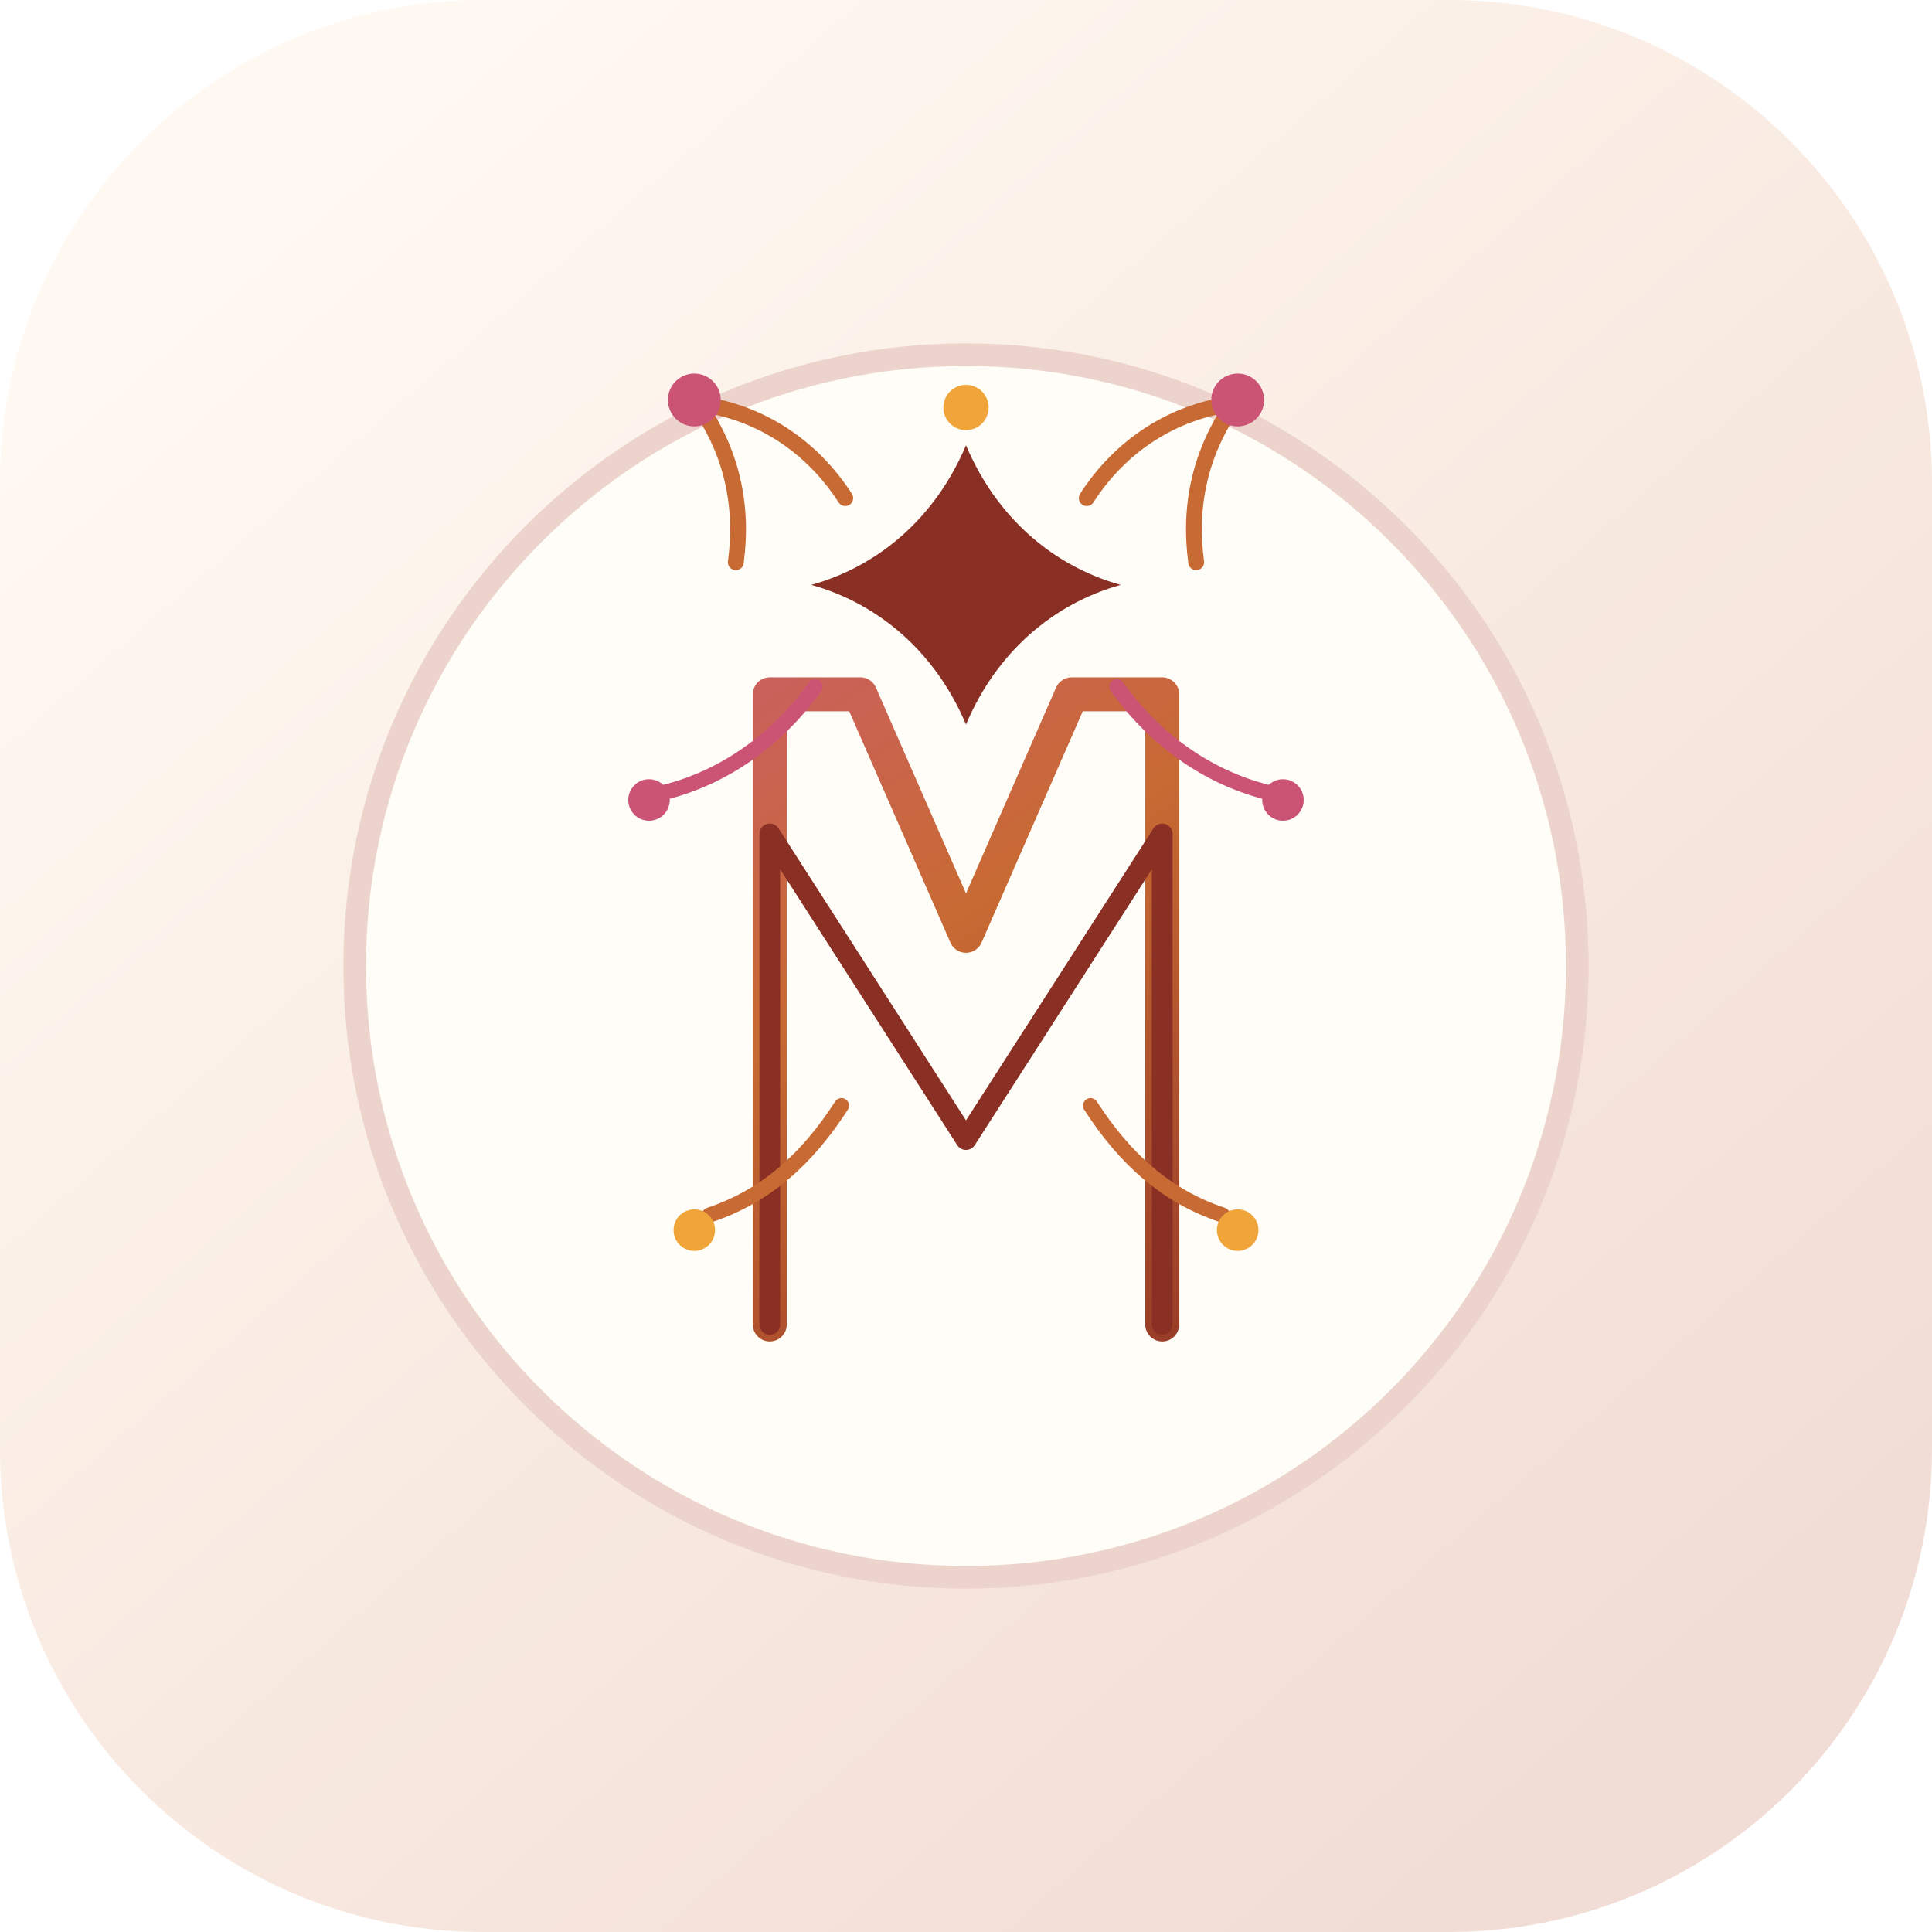
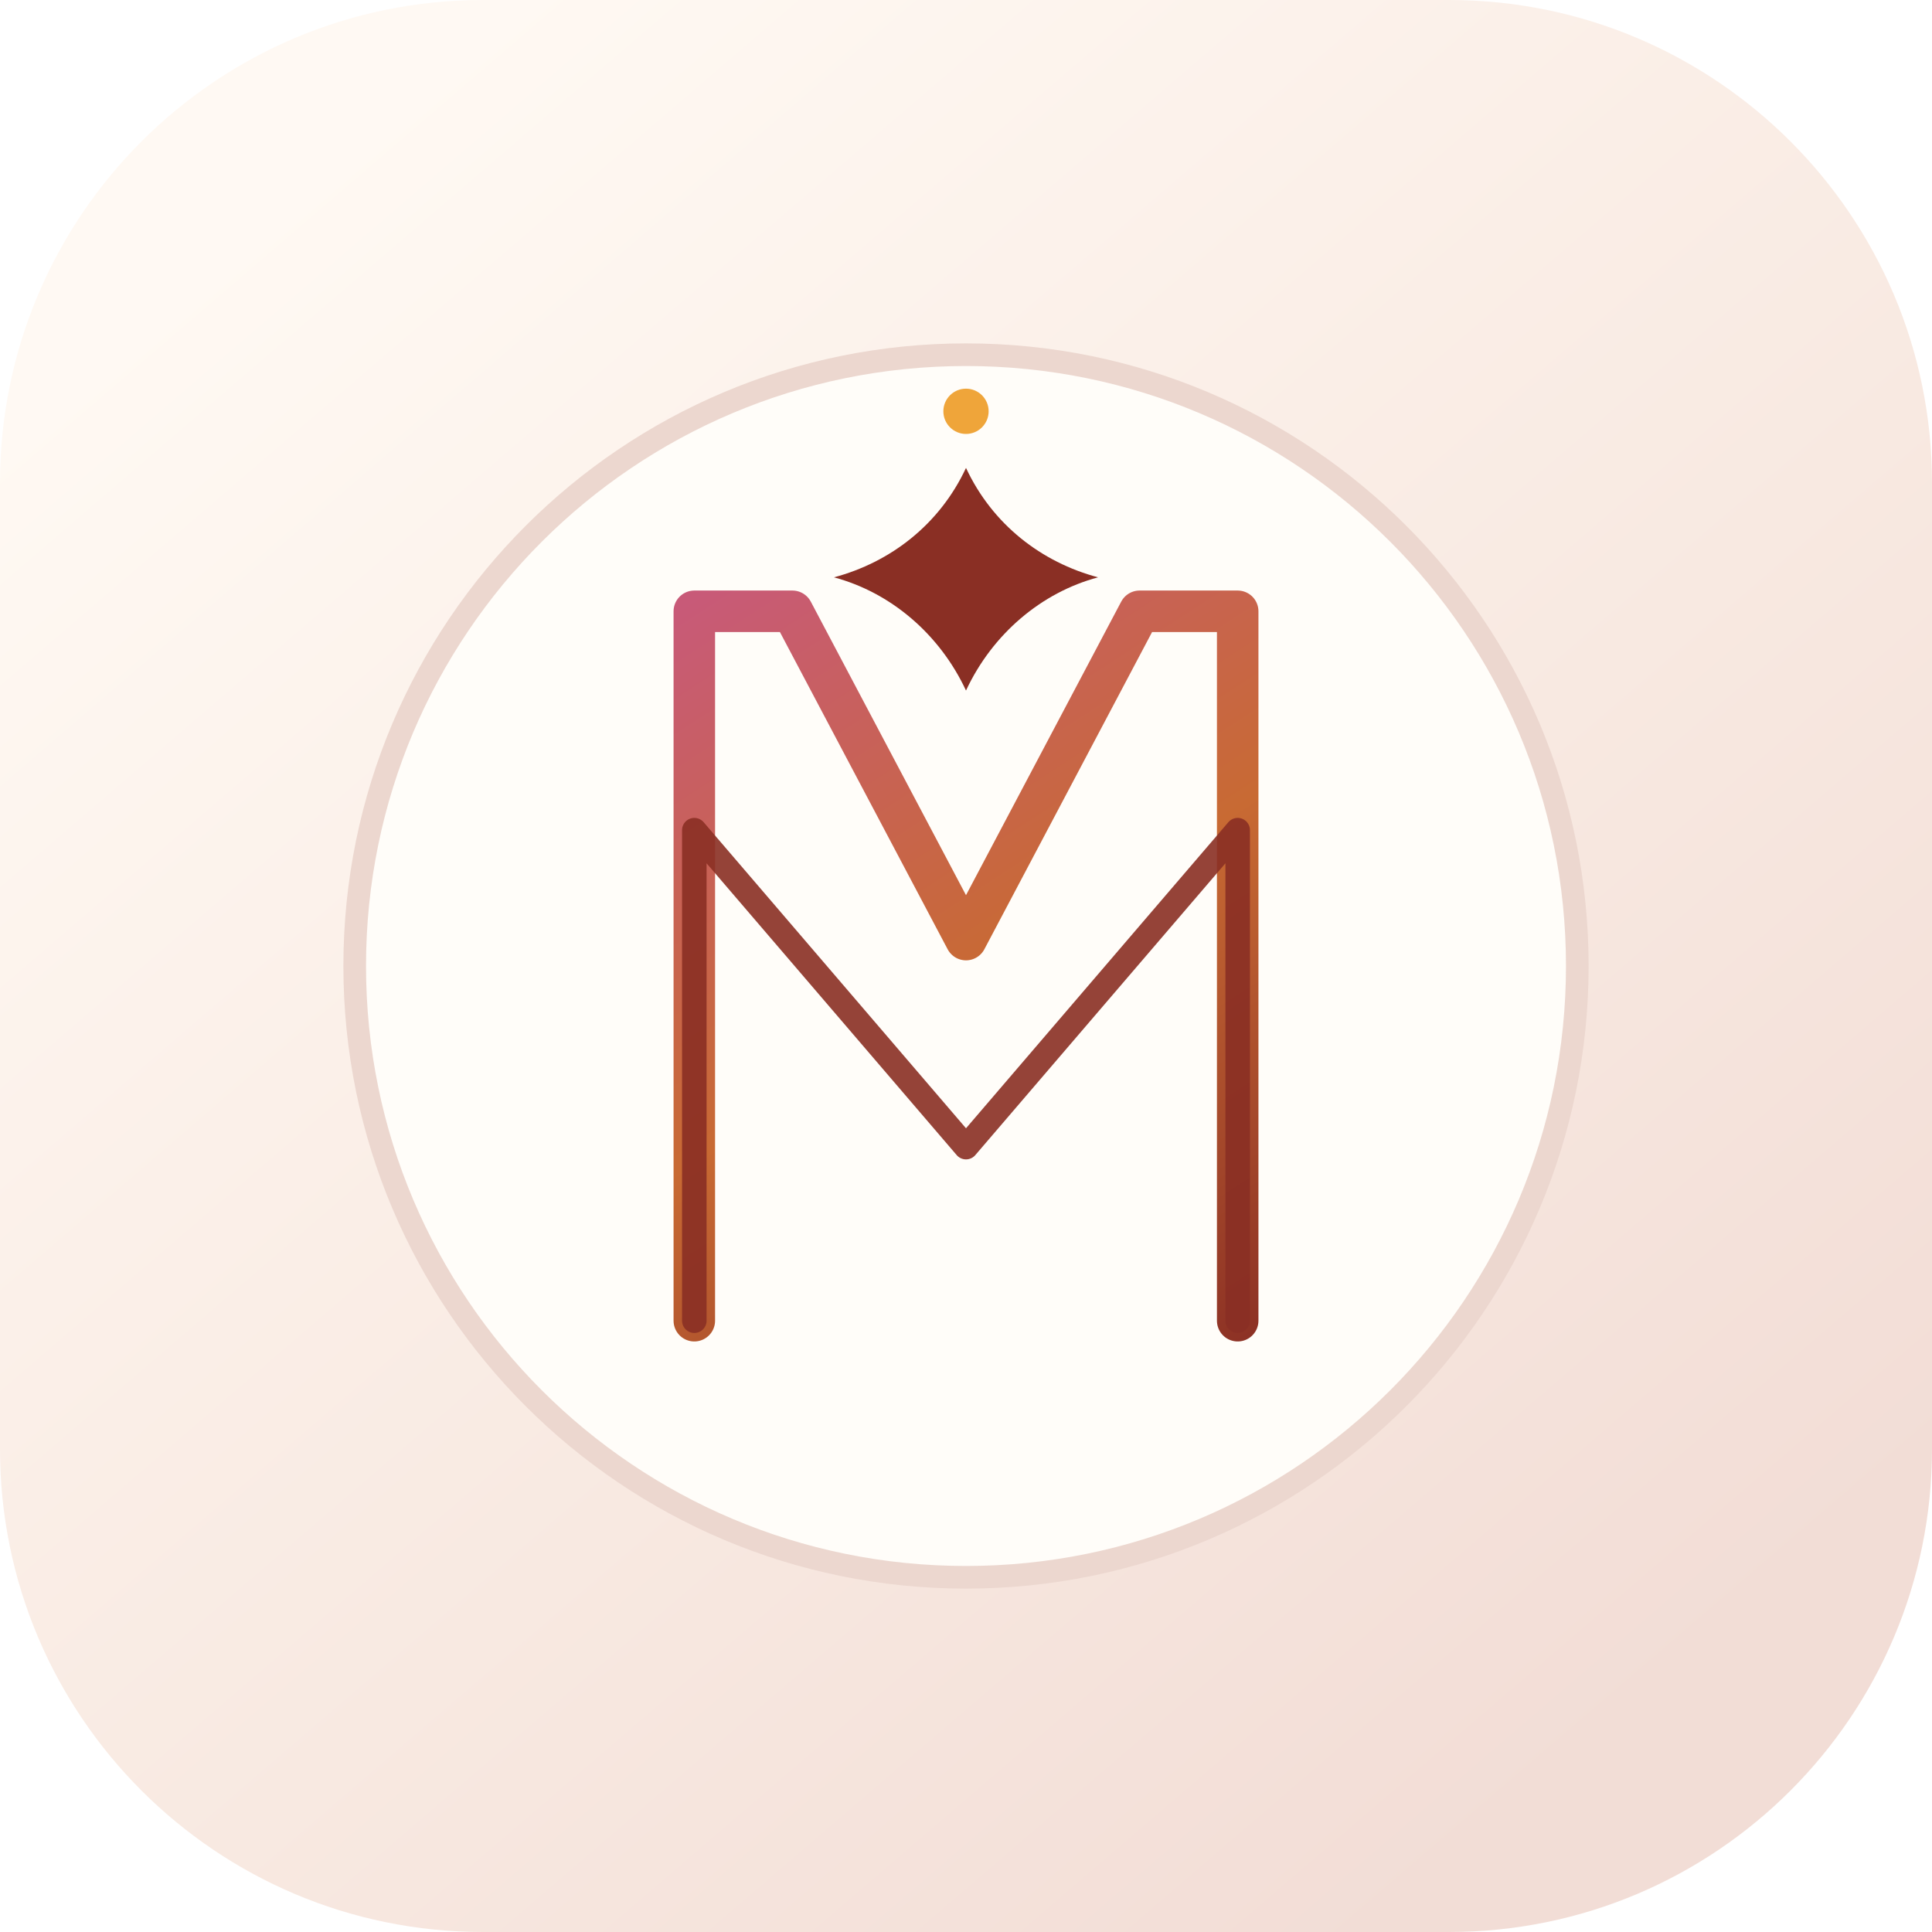
<svg xmlns="http://www.w3.org/2000/svg" width="512" height="512" viewBox="0 0 512 512" fill="none">
  <defs>
-     <linearGradient id="bg" x1="76" y1="54" x2="430" y2="460" gradientUnits="userSpaceOnUse">
-       <stop stop-color="#FFF9F2" />
-       <stop offset="0.56" stop-color="#F8E9E0" />
+     <linearGradient id="bg" x1="78" y1="48" x2="430" y2="458" gradientUnits="userSpaceOnUse">
+       <stop stop-color="#FFF9F3" />
+       <stop offset="0.6" stop-color="#F8E9E1" />
      <stop offset="1" stop-color="#F2DDD6" />
    </linearGradient>
-     <linearGradient id="ink" x1="176" y1="132" x2="338" y2="384" gradientUnits="userSpaceOnUse">
-       <stop stop-color="#CC5A78" />
-       <stop offset="0.45" stop-color="#C86A33" />
+     <linearGradient id="ink" x1="188" y1="156" x2="324" y2="366" gradientUnits="userSpaceOnUse">
+       <stop stop-color="#C85A78" />
+       <stop offset="0.5" stop-color="#C86A33" />
      <stop offset="1" stop-color="#8A2F24" />
    </linearGradient>
  </defs>
  <rect width="512" height="512" rx="128" fill="url(#bg)" />
-   <circle cx="256" cy="256" r="162" fill="#FFFDF8" stroke="#ECD4CC" stroke-width="6" />
-   <path d="M204 351V184H228L256 248L284 184H308V351" stroke="url(#ink)" stroke-width="9" stroke-linecap="round" stroke-linejoin="round" />
-   <path d="M204 351V221L256 302L308 221V351" stroke="#8A2F24" stroke-width="5.5" stroke-linecap="round" stroke-linejoin="round" />
-   <path d="M256 118C264 137 279 150 297 155C279 160 264 173 256 192C248 173 233 160 215 155C233 150 248 137 256 118Z" fill="#8A2F24" />
-   <path d="M224 132C215 118 201 109 185 107C194 120 197 134 195 149" stroke="#C86A33" stroke-width="4.2" stroke-linecap="round" />
-   <path d="M288 132C297 118 311 109 327 107C318 120 315 134 317 149" stroke="#C86A33" stroke-width="4.2" stroke-linecap="round" />
-   <path d="M176 210C192 206 206 196 216 182" stroke="#CB5475" stroke-width="4" stroke-linecap="round" />
-   <path d="M336 210C320 206 306 196 296 182" stroke="#CB5475" stroke-width="4" stroke-linecap="round" />
-   <path d="M188 322C203 317 214 307 223 293" stroke="#C86A33" stroke-width="4" stroke-linecap="round" />
-   <path d="M324 322C309 317 298 307 289 293" stroke="#C86A33" stroke-width="4" stroke-linecap="round" />
-   <g fill="#CB5475">
-     <circle cx="184" cy="106" r="7" />
-     <circle cx="328" cy="106" r="7" />
-     <circle cx="172" cy="212" r="5.5" />
-     <circle cx="340" cy="212" r="5.5" />
-   </g>
-   <g fill="#EFA53A">
-     <circle cx="256" cy="108" r="6" />
-     <circle cx="184" cy="326" r="5.5" />
-     <circle cx="328" cy="326" r="5.5" />
-   </g>
+   <circle cx="256" cy="256" r="162" fill="#FFFDF9" stroke="#ECD7CF" stroke-width="6" />
+   <path d="M184 350V162H210L256 249L302 162H328V350" stroke="url(#ink)" stroke-width="11" stroke-linecap="round" stroke-linejoin="round" />
+   <path d="M184 350V220L256 304L328 220V350" stroke="#8A2F24" stroke-opacity="0.9" stroke-width="6.5" stroke-linecap="round" stroke-linejoin="round" />
+   <path d="M256 124C263 139 276 149 291 153C276 157 263 168 256 183C249 168 236 157 221 153C236 149 249 139 256 124Z" fill="#8A2F24" />
+   <circle cx="256" cy="109" r="6" fill="#EFA53A" />
</svg>
